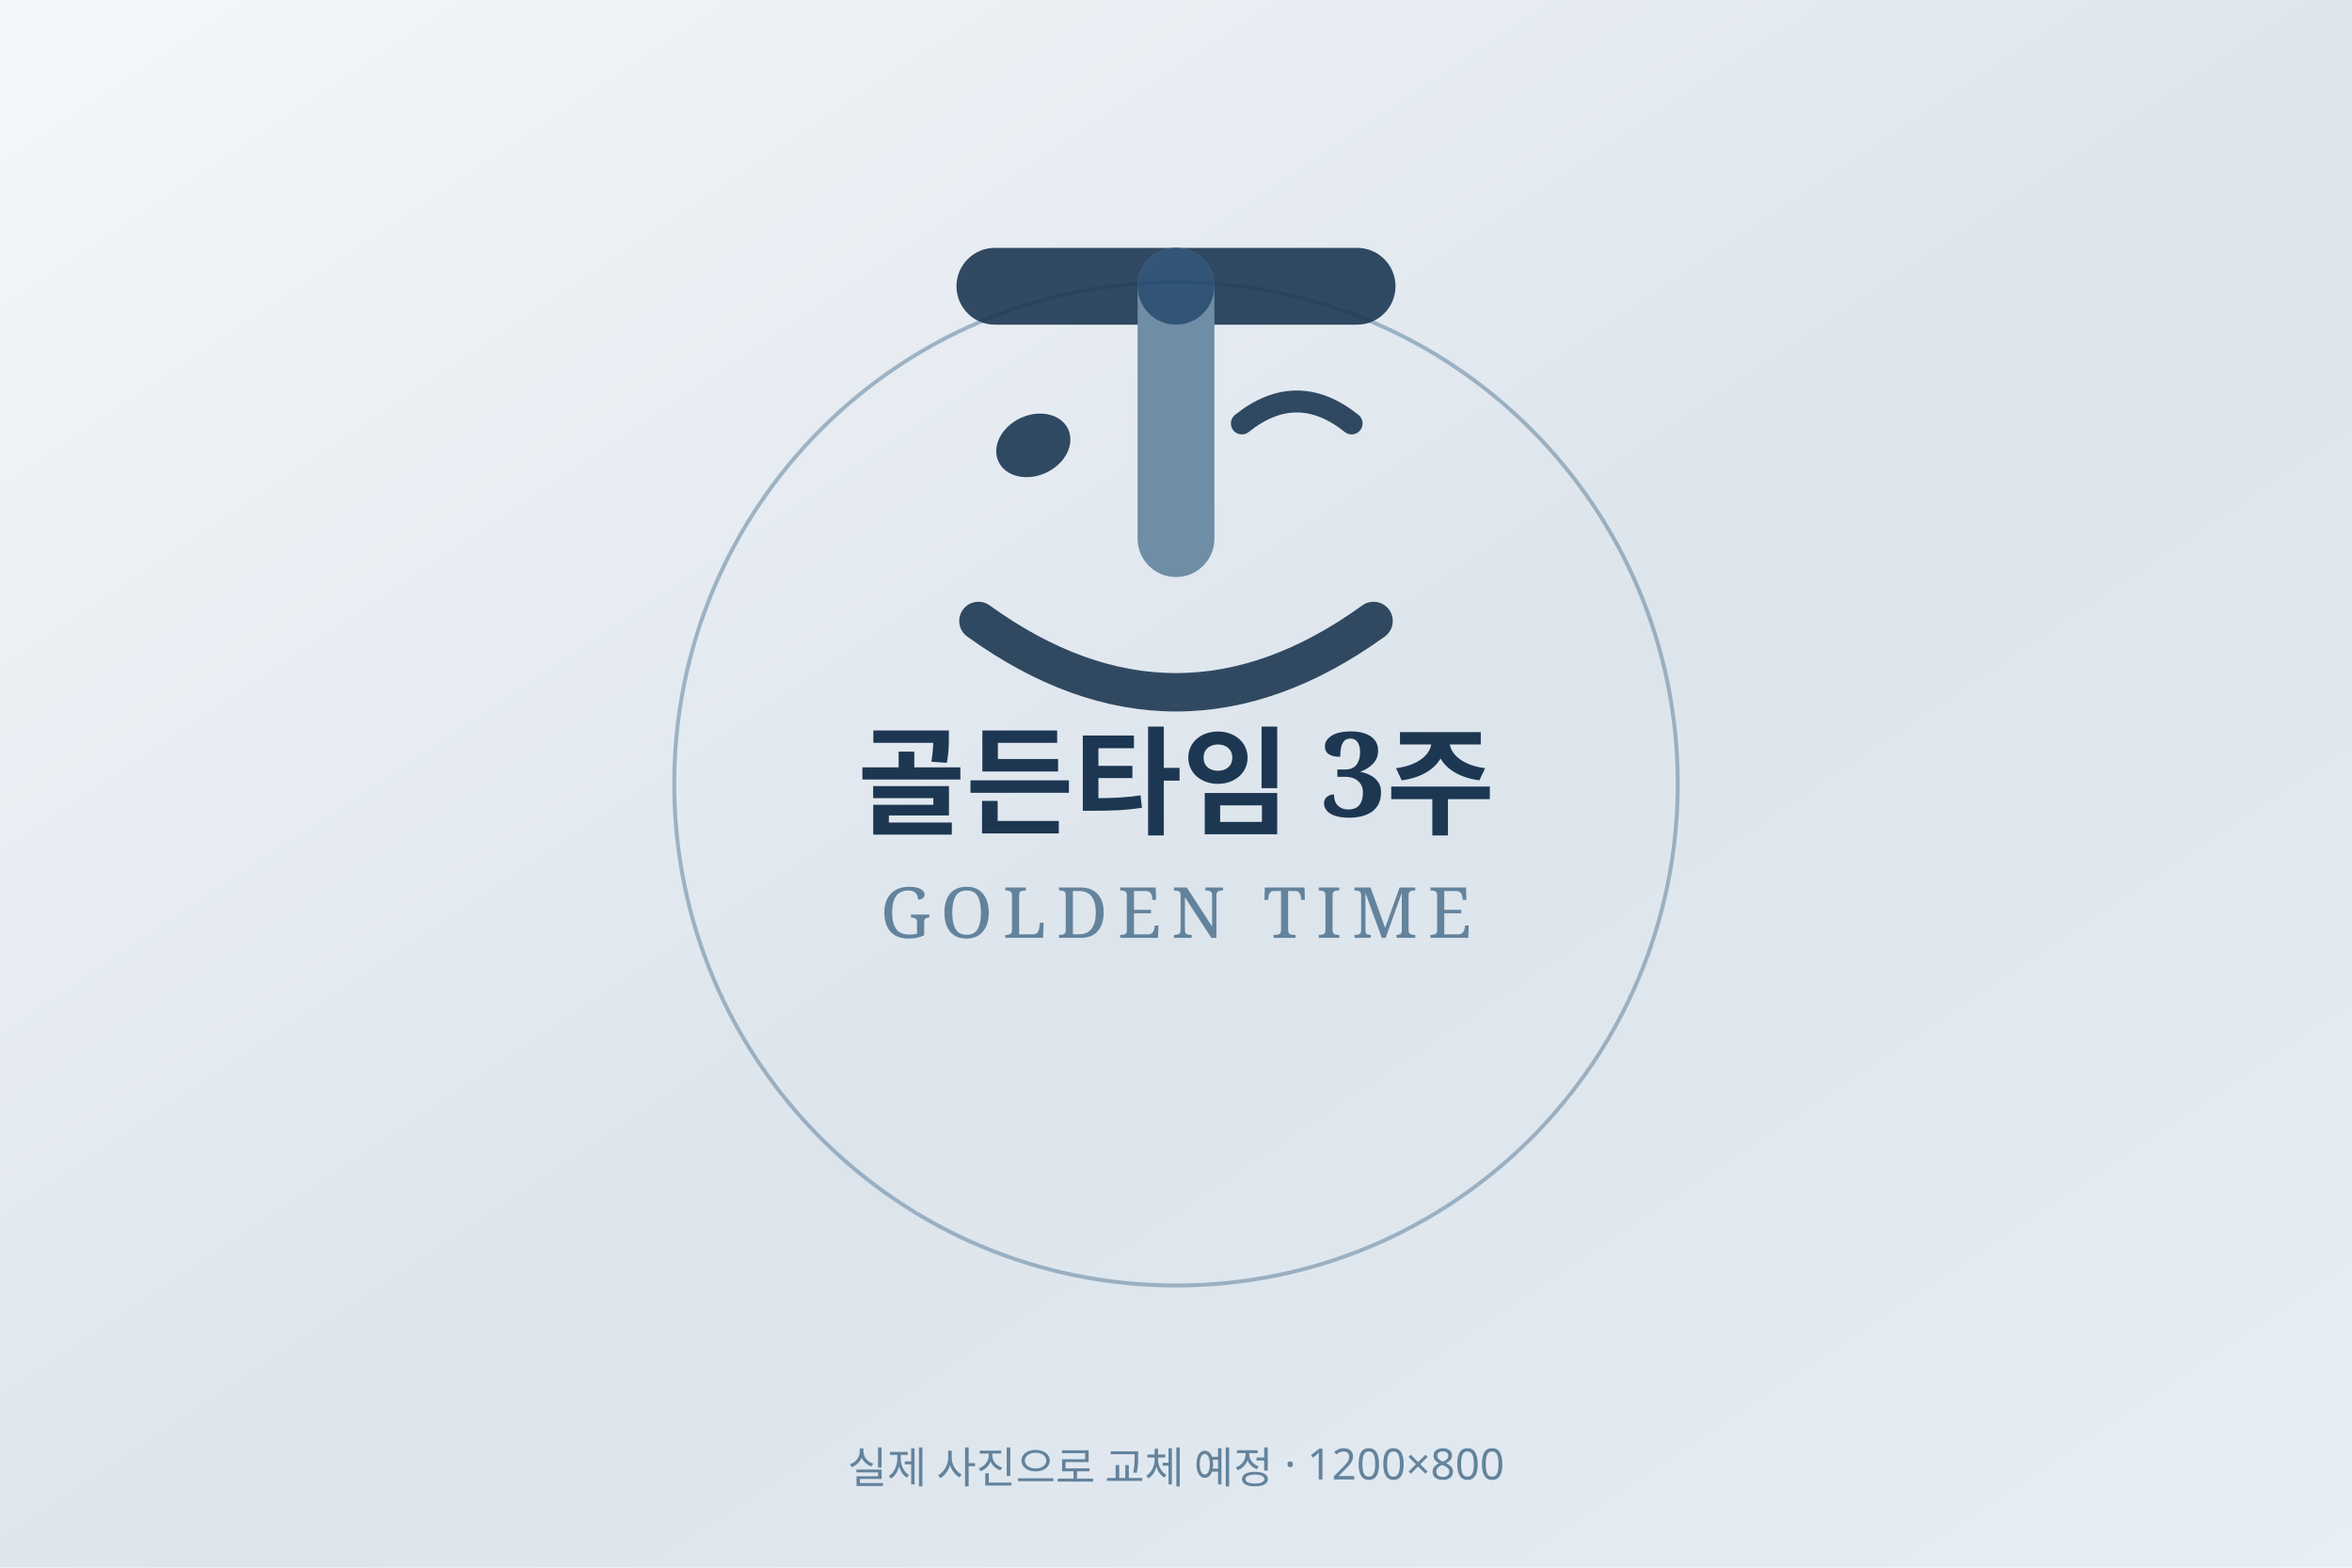
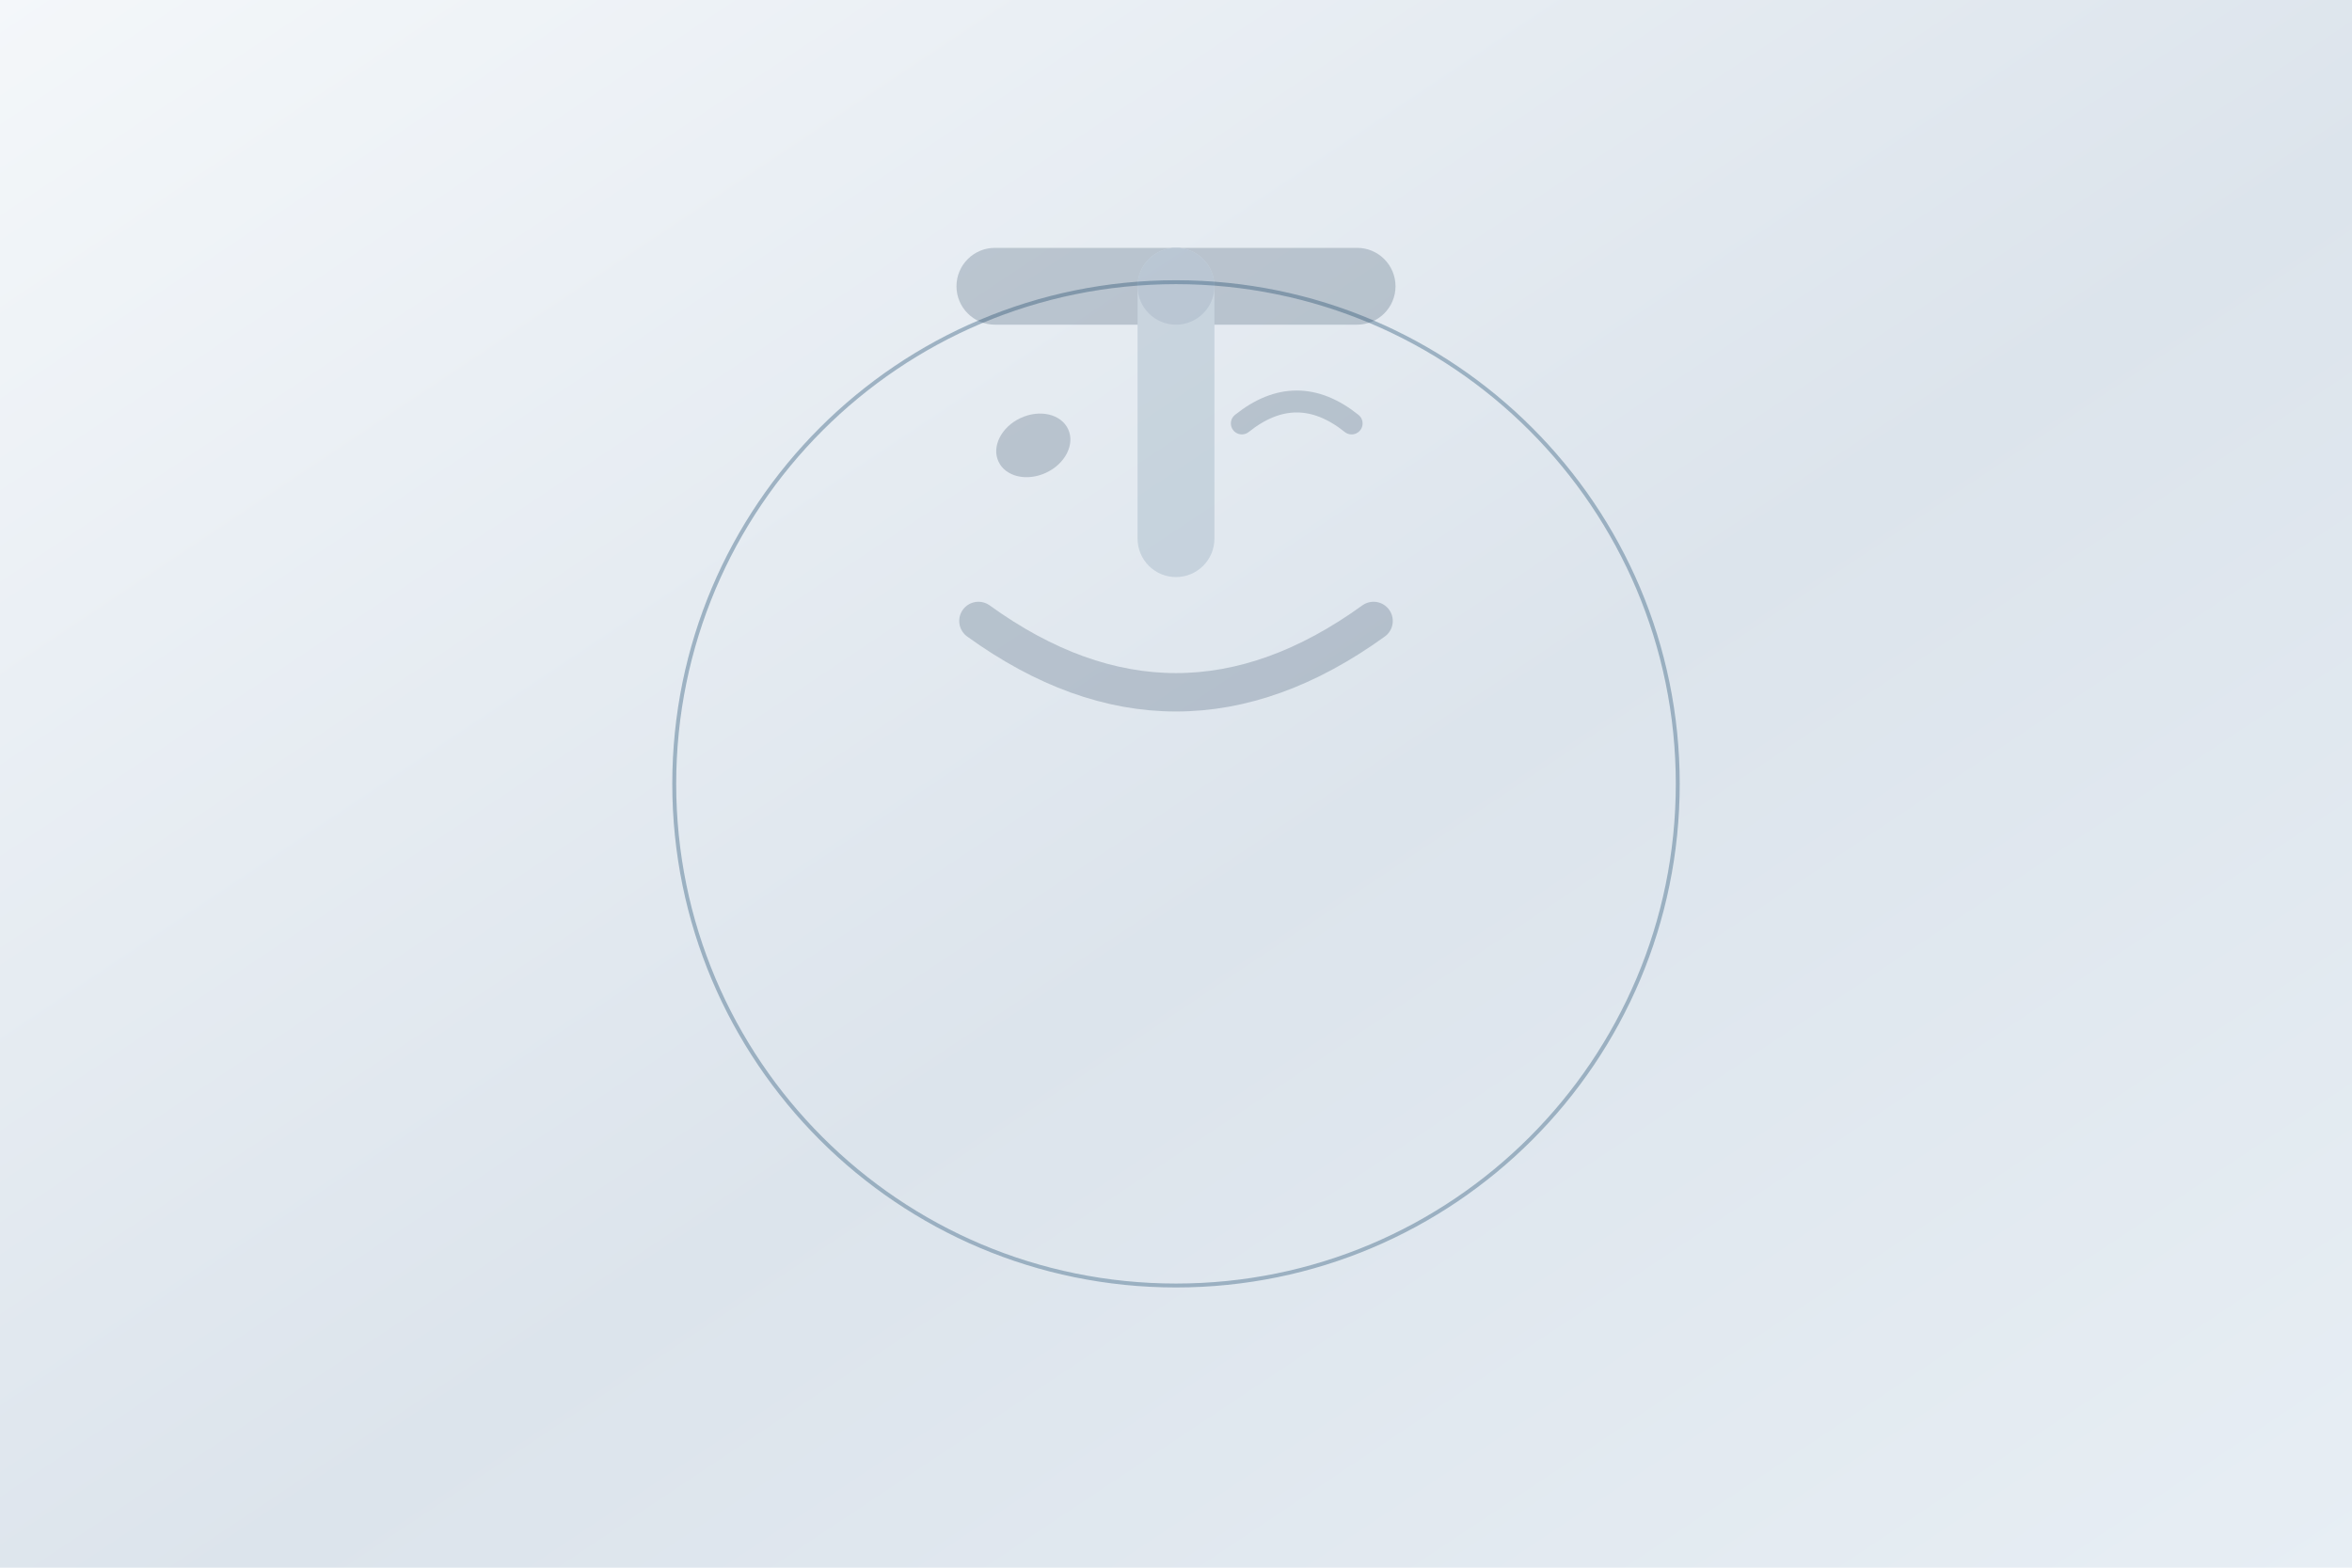
<svg xmlns="http://www.w3.org/2000/svg" viewBox="0 0 1200 800" width="1200" height="800" role="img" aria-label="골든타임 3주 (자리표시 이미지)">
  <defs>
    <linearGradient id="g" x1="0" y1="0" x2="1" y2="1">
      <stop offset="0" stop-color="#F4F7FA" />
      <stop offset=".55" stop-color="#DCE4EC" />
      <stop offset="1" stop-color="#E7EEF4" />
    </linearGradient>
  </defs>
  <rect width="1200" height="800" fill="url(#g)" />
  <circle cx="600" cy="400" r="256" fill="none" stroke="rgba(99,131,156,.55)" stroke-width="2" />
-   <g transform="translate(476.8,109.68) scale(2.8)" opacity=".9">
+   <g transform="translate(476.8,109.68) scale(2.8)" opacity=".22">
    <rect x="4" y="6" width="80" height="14" rx="7" fill="#1D3752" />
    <rect x="37" y="6" width="14" height="60" rx="7" fill="#63839C" />
    <rect x="37" y="6" width="14" height="14" rx="7" fill="#1F4569" />
    <ellipse cx="18" cy="42" rx="7" ry="5.5" transform="rotate(-25 18 42)" fill="#1D3752" />
    <path d="M56 38 Q66 30 76 38" fill="none" stroke="#1D3752" stroke-width="4" stroke-linecap="round" />
    <path d="M8 74 Q44 100 80 74" fill="none" stroke="#1D3752" stroke-width="7" stroke-linecap="round" />
  </g>
-   <text x="600" y="421" text-anchor="middle" font-family="'Nanum Myeongjo', 'Cormorant Garamond', serif" font-size="60" font-weight="700" fill="#1D3752">골든타임 3주</text>
-   <text x="600" y="478.6" text-anchor="middle" font-family="'Cormorant Garamond', 'Nanum Myeongjo', serif" font-size="36" letter-spacing="5" fill="#63839C">GOLDEN TIME</text>
-   <text x="600" y="756.8" text-anchor="middle" font-family="Pretendard, sans-serif" font-size="22" fill="#63839C">실제 사진으로 교체 예정 · 1200×800</text>
</svg>
